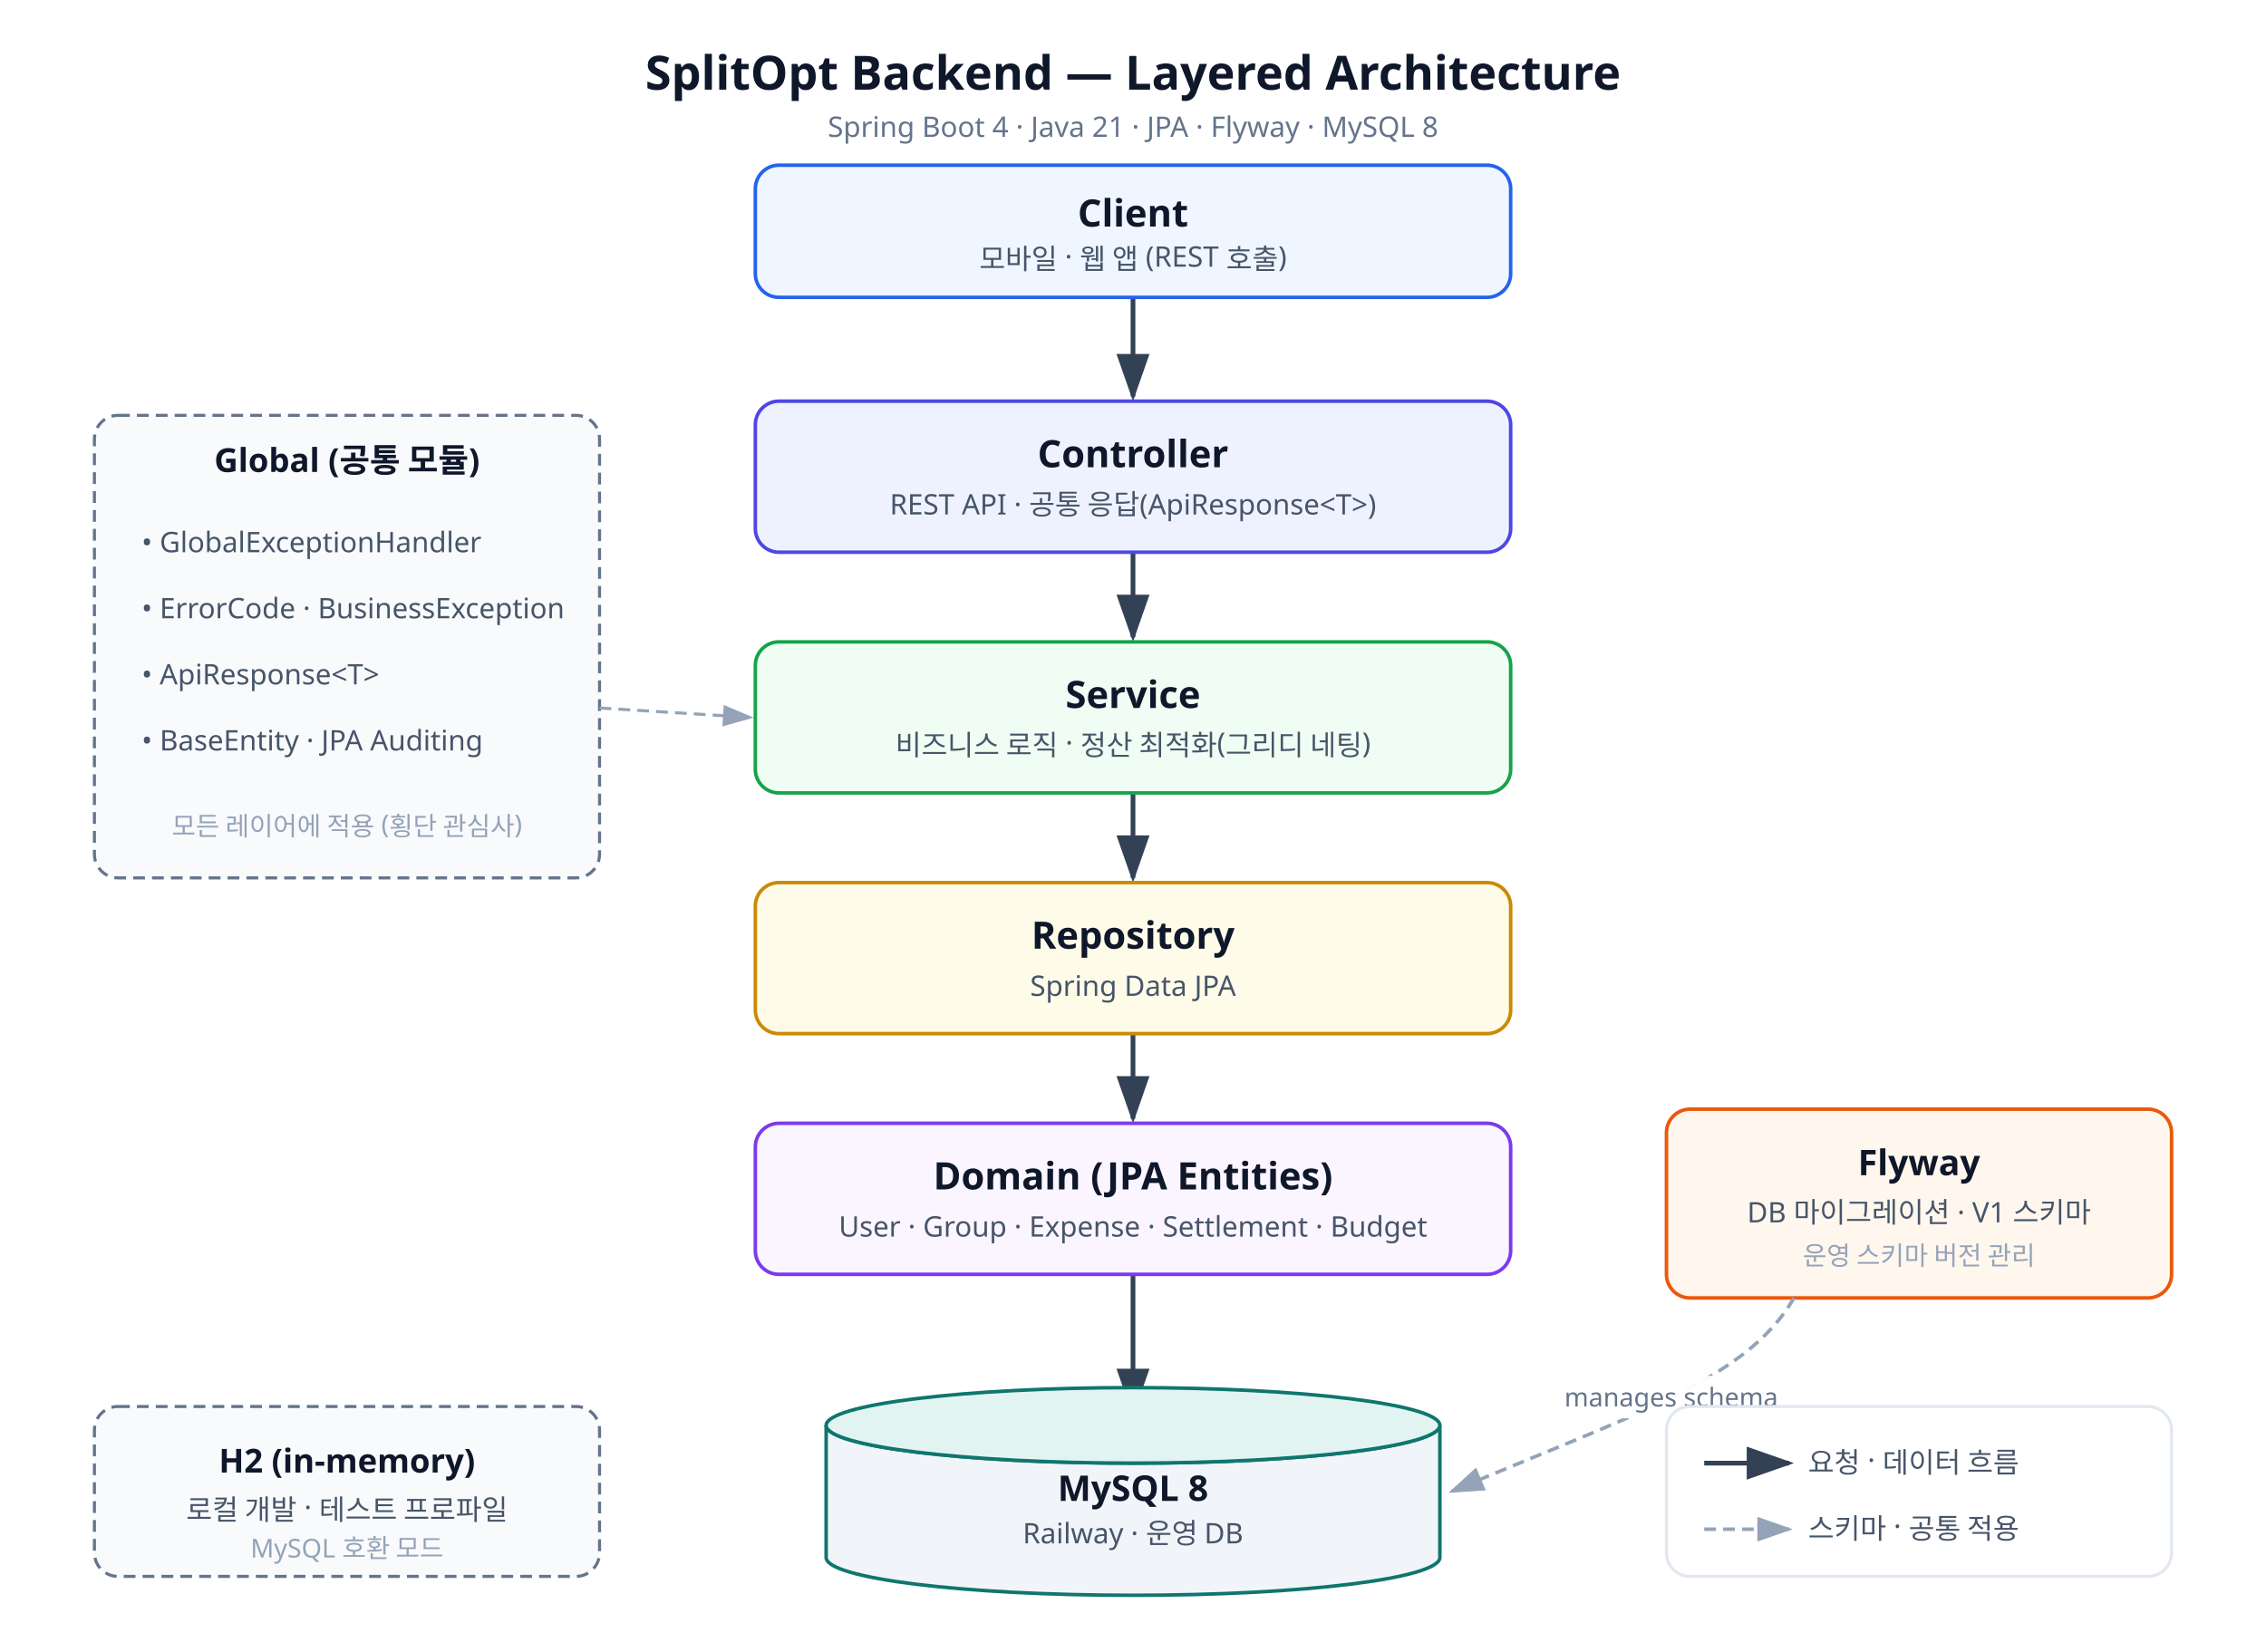
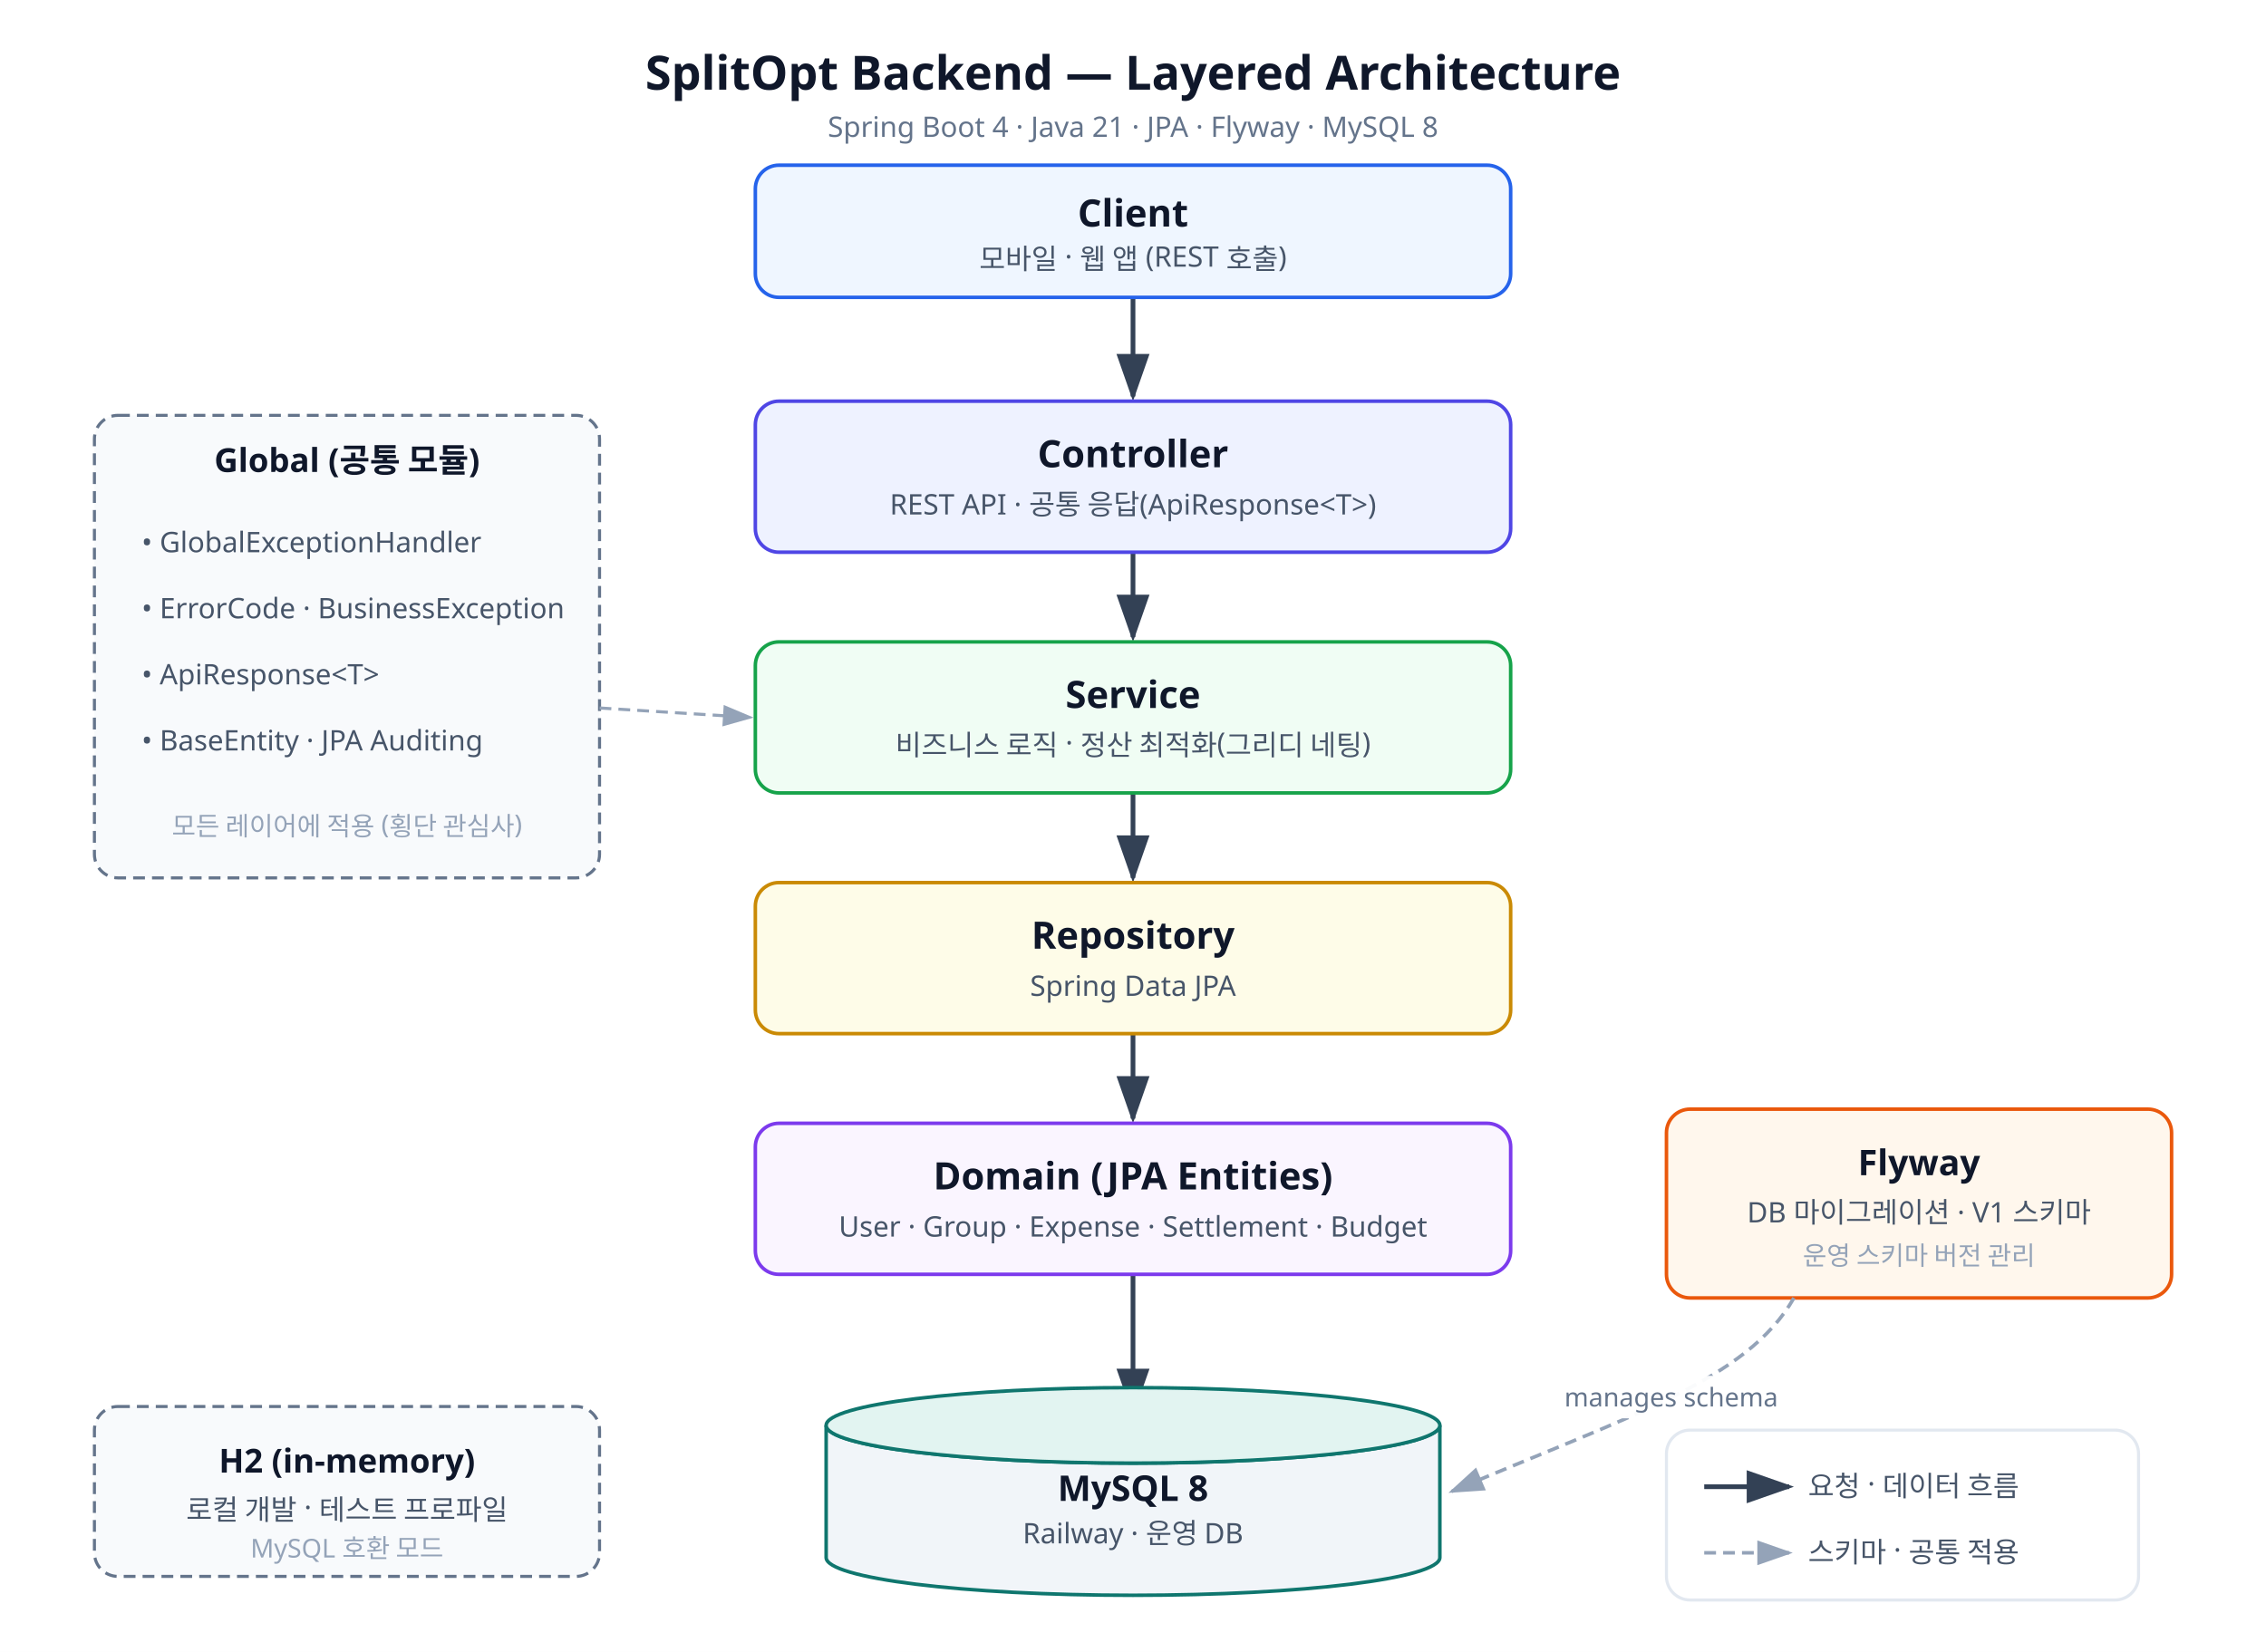
<svg xmlns="http://www.w3.org/2000/svg" viewBox="0 0 960 700" width="960" height="700" font-family="'Apple SD Gothic Neo','Noto Sans KR','Segoe UI',sans-serif">
  <defs>
    <marker id="arrow" markerWidth="10" markerHeight="7" refX="9" refY="3.5" orient="auto">
      <path d="M0,0 L10,3.5 L0,7 Z" fill="#334155" />
    </marker>
    <marker id="arrowDash" markerWidth="10" markerHeight="7" refX="9" refY="3.5" orient="auto">
      <path d="M0,0 L10,3.5 L0,7 Z" fill="#94a3b8" />
    </marker>
  </defs>
  <rect x="0" y="0" width="960" height="700" fill="#ffffff" />
  <text x="480" y="38" text-anchor="middle" font-size="20" font-weight="700" fill="#0f172a">SplitOpt Backend — Layered Architecture</text>
  <text x="480" y="58" text-anchor="middle" font-size="12" fill="#64748b">Spring Boot 4 · Java 21 · JPA · Flyway · MySQL 8</text>
  <line x1="480" y1="126" x2="480" y2="168" stroke="#334155" stroke-width="2" marker-end="url(#arrow)" />
  <line x1="480" y1="234" x2="480" y2="270" stroke="#334155" stroke-width="2" marker-end="url(#arrow)" />
  <line x1="480" y1="336" x2="480" y2="372" stroke="#334155" stroke-width="2" marker-end="url(#arrow)" />
  <line x1="480" y1="438" x2="480" y2="474" stroke="#334155" stroke-width="2" marker-end="url(#arrow)" />
  <line x1="480" y1="540" x2="480" y2="598" stroke="#334155" stroke-width="2" marker-end="url(#arrow)" />
  <rect x="320" y="70" width="320" height="56" rx="10" fill="#eff6ff" stroke="#2563eb" stroke-width="1.5" />
  <text x="480" y="96" text-anchor="middle" font-size="16" font-weight="700" fill="#0f172a">Client</text>
  <text x="480" y="114" text-anchor="middle" font-size="12" fill="#475569">모바일 · 웹 앱 (REST 호출)</text>
  <rect x="320" y="170" width="320" height="64" rx="10" fill="#eef2ff" stroke="#4f46e5" stroke-width="1.5" />
  <text x="480" y="198" text-anchor="middle" font-size="16" font-weight="700" fill="#0f172a">Controller</text>
  <text x="480" y="218" text-anchor="middle" font-size="12" fill="#475569">REST API · 공통 응답(ApiResponse&lt;T&gt;)</text>
  <rect x="320" y="272" width="320" height="64" rx="10" fill="#f0fdf4" stroke="#16a34a" stroke-width="1.5" />
  <text x="480" y="300" text-anchor="middle" font-size="16" font-weight="700" fill="#0f172a">Service</text>
  <text x="480" y="320" text-anchor="middle" font-size="12" fill="#475569">비즈니스 로직 · 정산 최적화(그리디 네팅)</text>
  <rect x="320" y="374" width="320" height="64" rx="10" fill="#fefce8" stroke="#ca8a04" stroke-width="1.5" />
  <text x="480" y="402" text-anchor="middle" font-size="16" font-weight="700" fill="#0f172a">Repository</text>
  <text x="480" y="422" text-anchor="middle" font-size="12" fill="#475569">Spring Data JPA</text>
  <rect x="320" y="476" width="320" height="64" rx="10" fill="#faf5ff" stroke="#7c3aed" stroke-width="1.5" />
  <text x="480" y="504" text-anchor="middle" font-size="16" font-weight="700" fill="#0f172a">Domain (JPA Entities)</text>
  <text x="480" y="524" text-anchor="middle" font-size="12" fill="#475569">User · Group · Expense · Settlement · Budget</text>
  <path d="M350,604 a130,16 0 0,0 260,0 v56 a130,16 0 0,1 -260,0 Z" fill="#f1f5f9" stroke="#0f766e" stroke-width="1.5" />
  <ellipse cx="480" cy="604" rx="130" ry="16" fill="#e2f4f1" stroke="#0f766e" stroke-width="1.5" />
  <text x="480" y="636" text-anchor="middle" font-size="15" font-weight="700" fill="#0f172a">MySQL 8</text>
  <text x="480" y="654" text-anchor="middle" font-size="12" fill="#475569">Railway · 운영 DB</text>
  <rect x="40" y="176" width="214" height="196" rx="10" fill="#f8fafc" stroke="#64748b" stroke-width="1.3" stroke-dasharray="5,3" />
  <text x="147" y="200" text-anchor="middle" font-size="14" font-weight="700" fill="#0f172a">Global (공통 모듈)</text>
  <text x="60" y="234" font-size="12" fill="#475569">• GlobalExceptionHandler</text>
  <text x="60" y="262" font-size="12" fill="#475569">• ErrorCode · BusinessException</text>
  <text x="60" y="290" font-size="12" fill="#475569">• ApiResponse&lt;T&gt;</text>
  <text x="60" y="318" font-size="12" fill="#475569">• BaseEntity · JPA Auditing</text>
  <text x="147" y="354" text-anchor="middle" font-size="11" fill="#94a3b8">모든 레이어에 적용 (횡단 관심사)</text>
  <line x1="254" y1="300" x2="318" y2="304" stroke="#94a3b8" stroke-width="1.3" stroke-dasharray="5,3" marker-end="url(#arrowDash)" />
  <rect x="40" y="596" width="214" height="72" rx="10" fill="#f8fafc" stroke="#64748b" stroke-width="1.3" stroke-dasharray="5,3" />
  <text x="147" y="624" text-anchor="middle" font-size="14" font-weight="700" fill="#0f172a">H2 (in-memory)</text>
  <text x="147" y="644" text-anchor="middle" font-size="12" fill="#475569">로컬 개발 · 테스트 프로파일</text>
  <text x="147" y="660" text-anchor="middle" font-size="11" fill="#94a3b8">MySQL 호환 모드</text>
  <rect x="706" y="470" width="214" height="80" rx="10" fill="#fff7ed" stroke="#ea580c" stroke-width="1.5" />
  <text x="813" y="498" text-anchor="middle" font-size="15" font-weight="700" fill="#0f172a">Flyway</text>
  <text x="813" y="518" text-anchor="middle" font-size="12" fill="#475569">DB 마이그레이션 · V1 스키마</text>
  <text x="813" y="536" text-anchor="middle" font-size="11" fill="#94a3b8">운영 스키마 버전 관리</text>
  <path d="M760,550 C740,585 690,600 615,632" fill="none" stroke="#94a3b8" stroke-width="1.5" stroke-dasharray="5,3" marker-end="url(#arrowDash)" />
  <rect x="649" y="583" width="118" height="18" fill="#ffffff" opacity="0.95" />
  <text x="708" y="596" text-anchor="middle" font-size="11" fill="#64748b">manages schema</text>
-   <rect x="706" y="596" width="214" height="72" rx="10" fill="#ffffff" stroke="#e2e8f0" stroke-width="1.3" />
-   <line x1="722" y1="620" x2="758" y2="620" stroke="#334155" stroke-width="2" marker-end="url(#arrow)" />
-   <text x="766" y="624" font-size="12" fill="#475569">요청 · 데이터 흐름</text>
-   <line x1="722" y1="648" x2="758" y2="648" stroke="#94a3b8" stroke-width="1.5" stroke-dasharray="5,3" marker-end="url(#arrowDash)" />
-   <text x="766" y="652" font-size="12" fill="#475569">스키마 · 공통 적용</text>
+   <rect x="706" y="606" width="200" height="72" rx="10" fill="#ffffff" stroke="#e2e8f0" stroke-width="1.3" />
+   <line x1="722" y1="630" x2="758" y2="630" stroke="#334155" stroke-width="2" marker-end="url(#arrow)" />
+   <text x="766" y="634" font-size="12" fill="#475569">요청 · 데이터 흐름</text>
+   <line x1="722" y1="658" x2="758" y2="658" stroke="#94a3b8" stroke-width="1.5" stroke-dasharray="5,3" marker-end="url(#arrowDash)" />
+   <text x="766" y="662" font-size="12" fill="#475569">스키마 · 공통 적용</text>
</svg>
